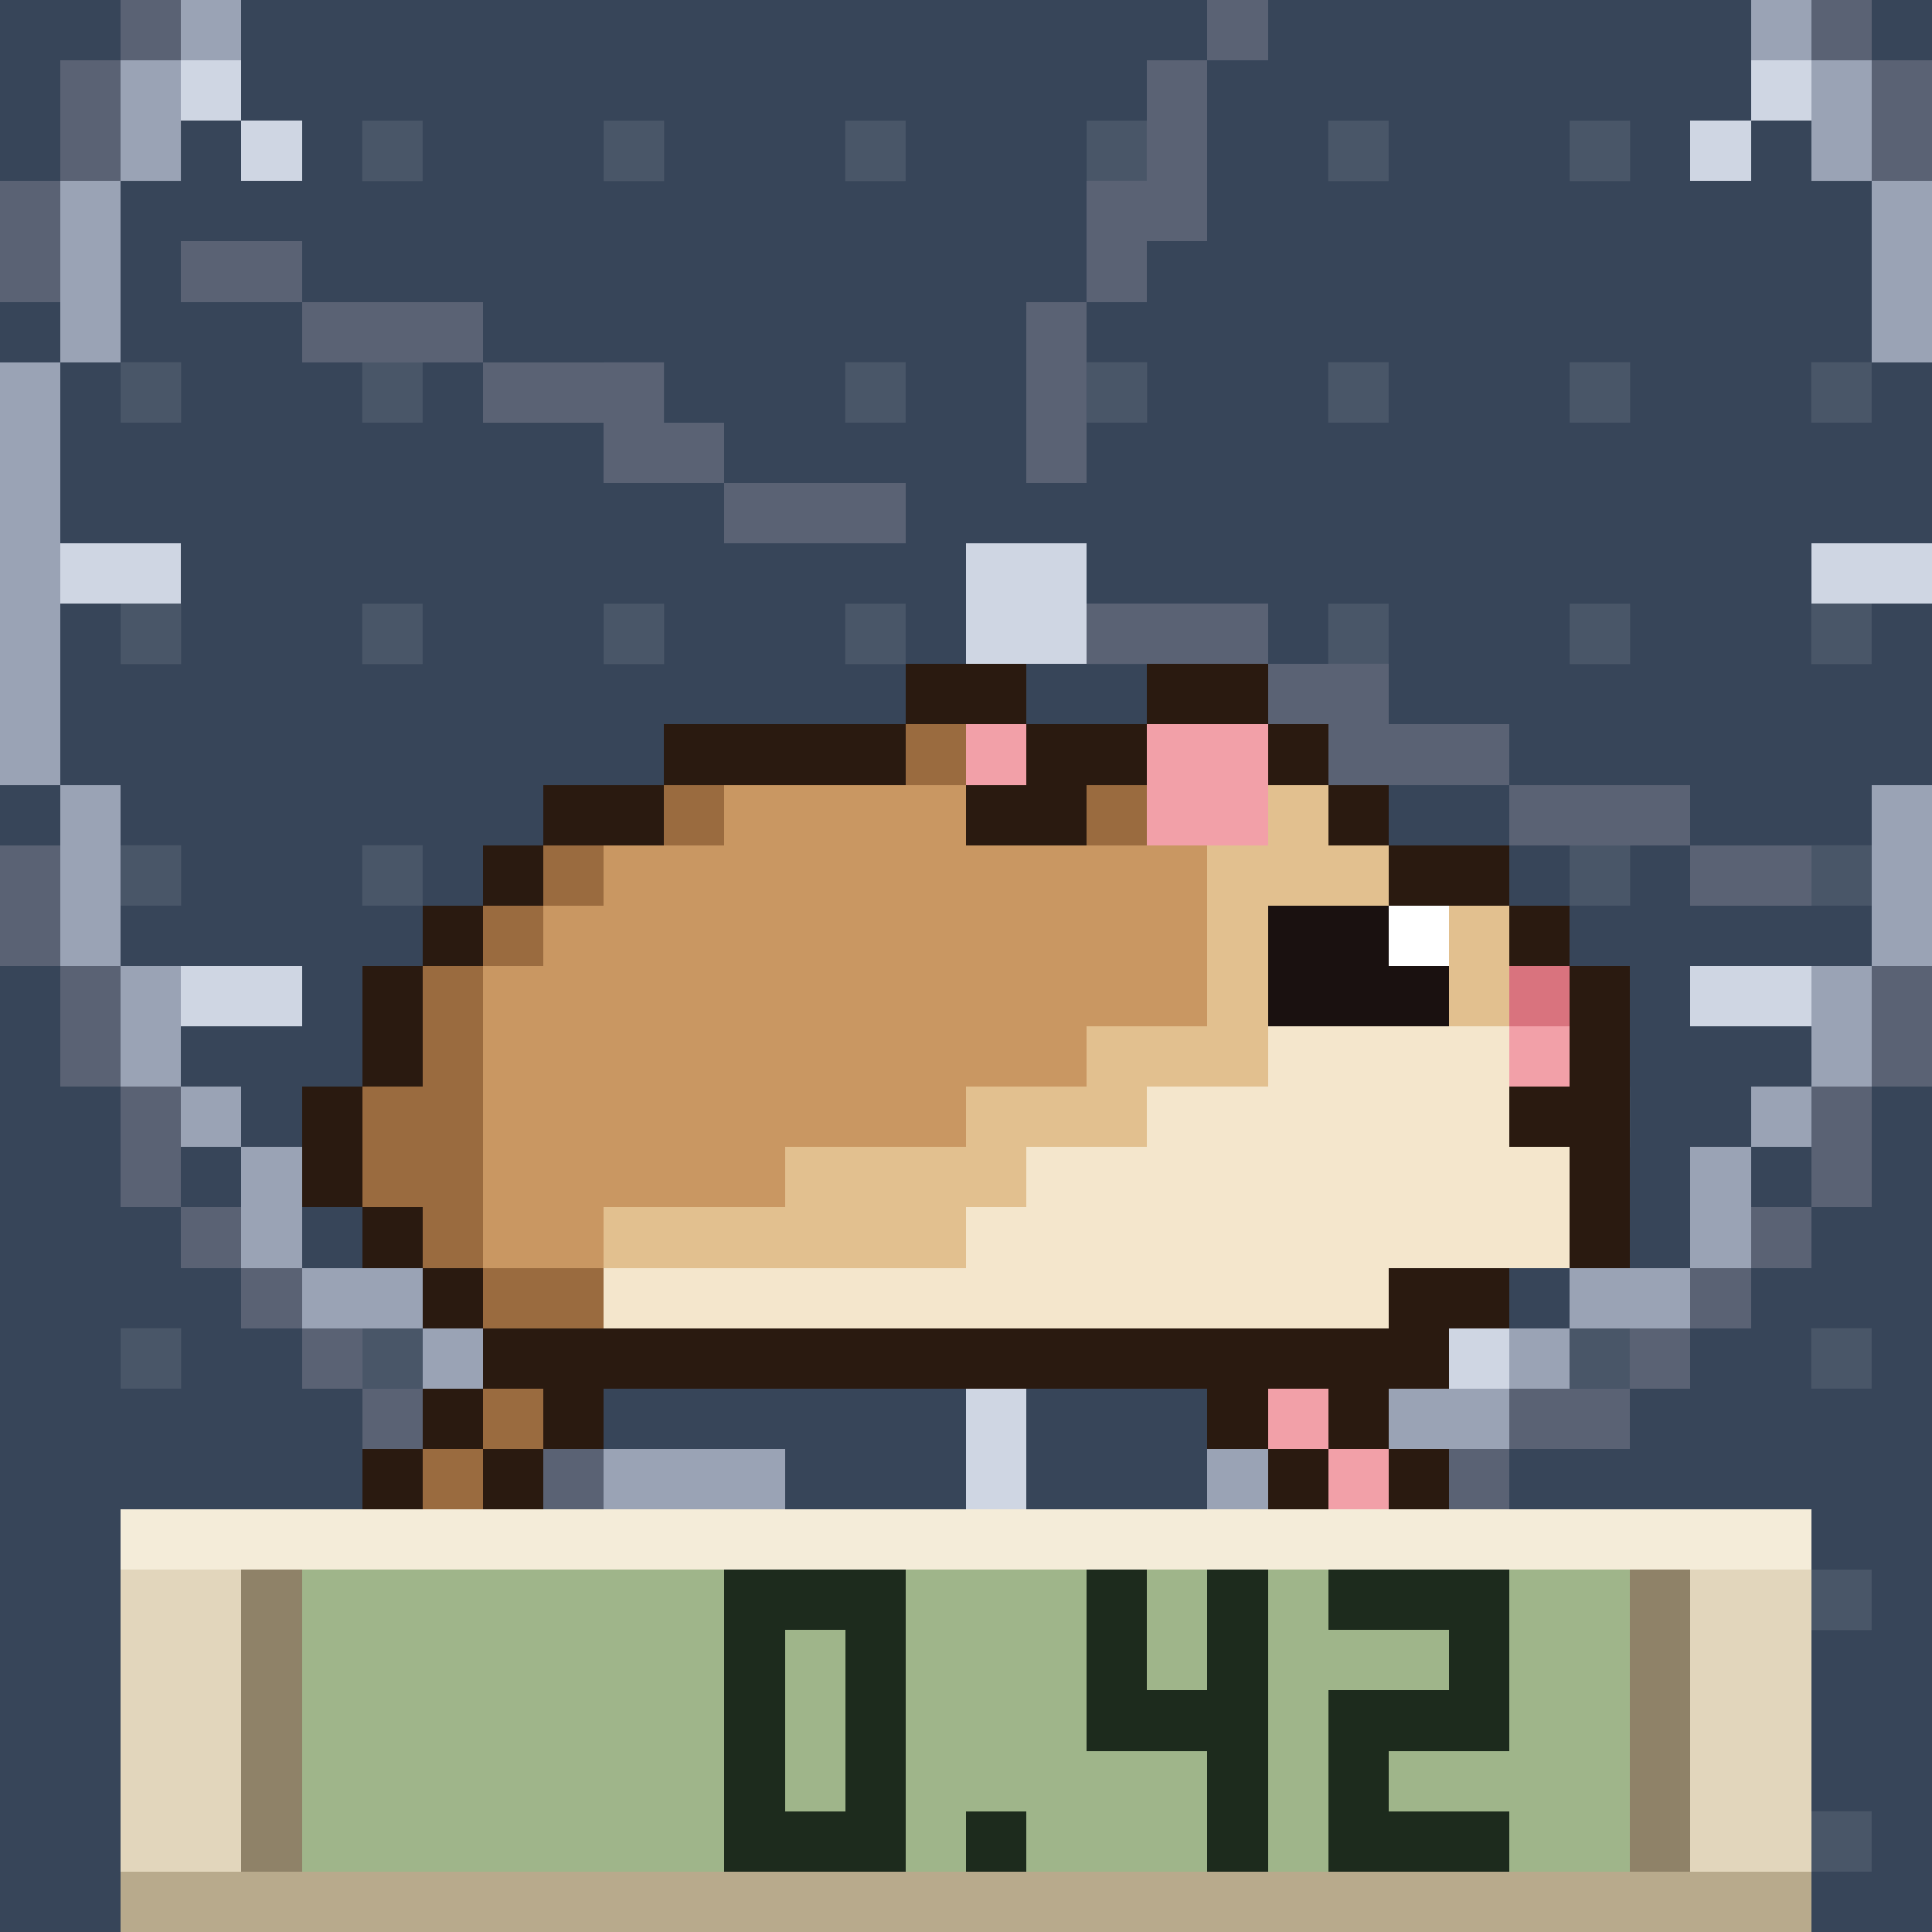
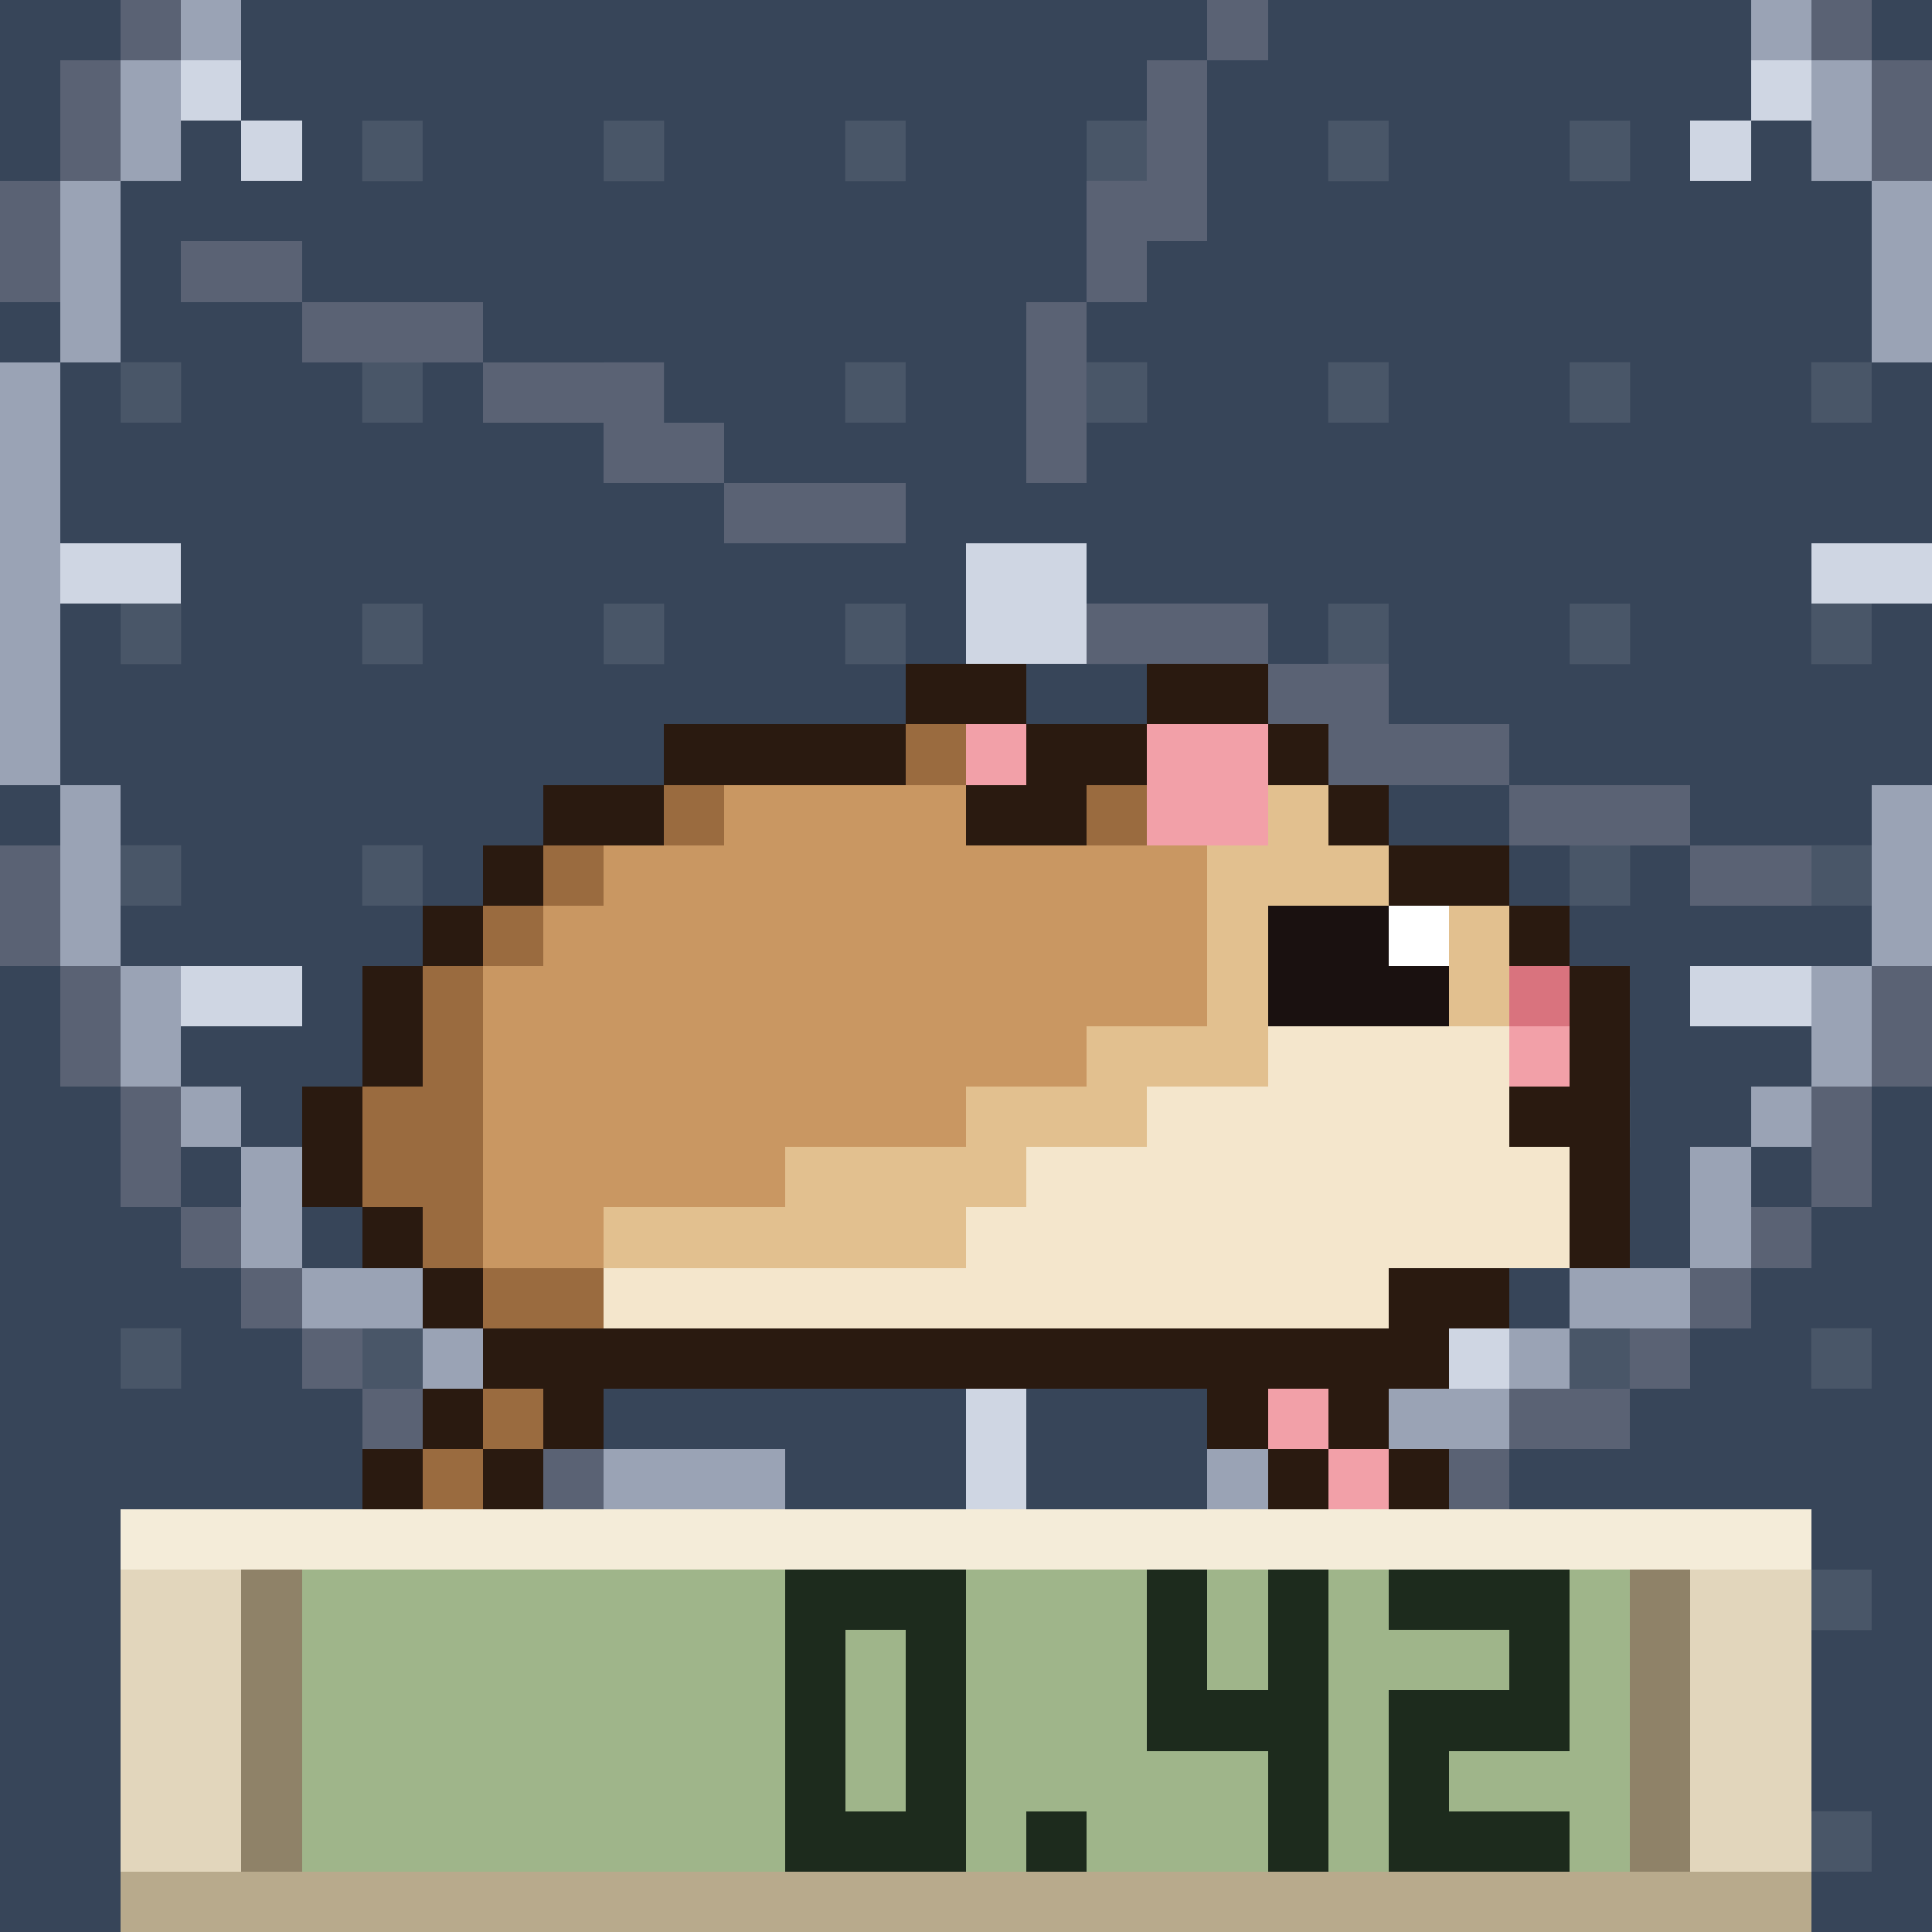
<svg xmlns="http://www.w3.org/2000/svg" viewBox="4 8 32 32" width="480" height="480" shape-rendering="crispEdges">
  <rect width="40" height="40" fill="#374559" />
  <defs>
    <pattern id="g" width="4" height="4" patternUnits="userSpaceOnUse">
      <rect x="2" y="2" width="1" height="1" fill="#fff" opacity=".09" />
    </pattern>
    <pattern id="v" width="1" height="1" patternUnits="userSpaceOnUse">
      <rect width=".4" height=".4" fill="#14505c" />
    </pattern>
  </defs>
  <rect width="40" height="40" fill="url(#g)" />
  <path stroke="#5a6274" d="M16 0.5h9M14 1.5h2M25 1.5h2M12 2.5h2M27 2.5h2M10 3.5h2M29 3.5h2M9 4.5h1M31 4.5h1M8 5.5h1M32 5.5h1M7 6.5h1M33 6.5h1M6 7.5h1M34 7.5h1M6 8.5h1M34 8.5h1M5 9.5h1M35 9.5h1M5 10.5h1M35 10.5h1M4 11.5h1M36 11.5h1M4 12.5h1M36 12.5h1M3 13.5h1M37 13.5h1M3 14.5h1M37 14.5h1M3 15.5h1M37 15.5h1M3 16.5h1M37 16.5h1M3 17.5h1M37 17.5h1M3 18.5h1M37 18.5h1M3 19.5h1M37 19.5h1M3 20.5h1M37 20.5h1M3 21.5h1M37 21.5h1M4 22.5h1M36 22.5h1M4 23.5h1M36 23.5h1M5 24.5h1M35 24.5h1M5 25.5h1M35 25.5h1M6 26.5h1M34 26.5h1M6 27.5h1M34 27.5h1M7 28.5h1M33 28.5h1M8 29.5h1M32 29.5h1M9 30.5h1M31 30.5h1M10 31.5h2M29 31.5h2M12 32.5h2M27 32.5h2M14 33.5h2M25 33.5h2M16 34.5h9" />
  <path stroke="#9aa3b5" d="M17 1.5h7M14 2.5h3M24 2.5h3M12 3.5h2M27 3.5h2M11 4.5h1M29 4.5h1M9 5.5h2M30 5.5h2M8 6.5h1M32 6.5h1M8 7.5h1M32 7.5h1M7 8.5h1M33 8.5h1M6 9.5h1M34 9.5h1M6 10.5h1M34 10.5h1M5 11.5h1M35 11.5h1M5 12.5h1M35 12.5h1M5 13.5h1M35 13.5h1M4 14.5h1M36 14.5h1M4 15.5h1M36 15.5h1M4 16.5h1M36 16.5h1M4 17.5h1M36 17.5h1M4 18.5h1M36 18.5h1M4 19.5h1M36 19.5h1M4 20.5h1M36 20.5h1M5 21.5h1M35 21.5h1M5 22.5h1M35 22.5h1M5 23.5h1M35 23.5h1M6 24.5h1M34 24.5h1M6 25.5h1M34 25.5h1M7 26.5h1M33 26.5h1M8 27.5h1M32 27.5h1M8 28.5h1M32 28.5h1M9 29.5h2M30 29.5h2M11 30.5h1M29 30.5h1M12 31.5h2M27 31.5h2M14 32.5h3M24 32.5h3M17 33.5h7" />
  <g opacity="1">
    <animate attributeName="opacity" values="1;0;0" dur="700ms" calcMode="discrete" repeatCount="indefinite" />
    <path stroke="#5a6274" d="M25 4.5h1M25 5.5h1M24 6.5h1M24 7.5h1M24 8.5h1M23 9.5h1M23 10.5h1M22 11.5h2M7 12.5h2M22 12.5h1M9 13.5h3M21 13.5h1M12 14.5h3M21 14.5h1M14 15.5h2M21 15.5h1M16 16.5h3M22 18.5h3M19 19.5h1M25 19.5h2M19 20.5h1M26 20.5h3M19 21.5h1M29 21.5h3M18 22.5h1M32 22.5h2M17 23.5h2M17 24.5h1M17 25.5h1M16 26.5h1M16 27.5h1M16 28.5h1M15 29.5h1M15 30.5h1" />
    <path stroke="#cfd6e3" d="M20 2.5h1M20 3.5h1M12 4.5h1M28 4.5h1M13 5.5h1M27 5.5h1M7 9.5h1M33 9.5h1M8 10.5h1M32 10.5h1M5 17.5h2M34 17.5h2M7 24.5h2M32 24.5h2M13 29.5h1M27 29.5h1M13 30.5h1M28 30.5h1M20 31.5h1M20 32.5h1" />
  </g>
  <g opacity="0">
    <animate attributeName="opacity" values="0;1;0" dur="700ms" calcMode="discrete" repeatCount="indefinite" />
    <path stroke="#5a6274" d="M11 6.5h1M12 7.5h1M13 8.5h1M31 8.5h1M14 9.5h1M30 9.5h1M14 10.5h1M29 10.5h1M15 11.5h2M27 11.5h2M16 12.5h1M26 12.5h1M17 13.5h1M25 13.5h2M18 14.5h1M24 14.5h1M18 15.5h2M22 15.5h2M22 16.5h1M18 18.5h1M17 19.5h2M21 19.5h2M16 20.5h1M22 20.5h1M14 21.5h2M23 21.5h1M14 22.5h1M24 22.5h1M12 23.5h2M24 23.5h2M11 24.5h1M26 24.5h1M10 25.5h1M26 25.5h1M9 26.5h1M27 26.5h1M28 27.5h1M29 28.5h1" />
    <path stroke="#cfd6e3" d="M23 2.5h1M15 3.5h1M22 3.5h1M15 4.5h1M29 6.5h2M9 7.5h1M9 8.5h1M33 12.5h2M5 14.5h1M6 15.5h1M34 19.5h1M35 20.5h1M6 22.5h2M31 26.5h1M31 27.5h1M10 28.5h2M25 30.5h1M18 31.5h1M25 31.5h1M17 32.5h1" />
  </g>
  <g opacity="0">
    <animate attributeName="opacity" values="0;0;1" dur="700ms" calcMode="discrete" repeatCount="indefinite" />
    <path stroke="#5a6274" d="M18 4.5h1M18 5.5h1M18 6.5h1M19 7.5h1M19 8.5h1M19 9.5h1M19 10.5h1M19 11.5h1M19 12.5h1M19 13.5h1M20 14.5h1M20 15.5h1M31 15.5h3M24 16.5h7M17 17.5h2M22 17.5h2M10 18.5h7M7 19.5h3M20 19.5h1M20 20.5h1M21 21.5h1M21 22.5h1M21 23.5h1M21 24.5h1M21 25.5h1M21 26.5h1M21 27.5h1M22 28.5h1M22 29.5h1M22 30.5h1" />
    <path stroke="#cfd6e3" d="M17 2.5h1M18 3.5h1M25 3.5h1M25 4.5h1M10 6.5h2M31 7.5h1M31 8.5h1M6 12.5h2M35 14.5h1M34 15.5h1M6 19.5h1M5 20.5h1M33 22.5h2M9 26.5h1M9 27.5h1M29 28.5h2M15 30.5h1M15 31.5h1M22 31.5h1M23 32.5h1" />
  </g>
  <path stroke="#cfd6e3" d="M20 17.5h2M20 18.5h2" />
  <path stroke="#2a1a10" d="M19 19.5h2M23 19.5h2M15 20.5h4M21 20.5h2M25 20.5h1M13 21.5h2M20 21.5h2M26 21.5h1M12 22.5h1M27 22.5h2M11 23.5h1M29 23.5h1M10 24.5h1M30 24.5h1M10 25.5h1M30 25.5h1M9 26.5h1M29 26.5h2M9 27.5h1M30 27.5h1M10 28.5h1M30 28.5h1M11 29.5h1M27 29.5h2M12 30.5h16" />
  <path stroke="#9a6b3f" d="M19 20.5h1M15 21.5h1M22 21.5h1M13 22.5h1M12 23.5h1M11 24.5h1M11 25.5h1M10 26.5h2M10 27.5h2M11 28.5h1M12 29.5h2" />
  <path stroke="#c99762" d="M16 21.5h4M14 22.5h10M13 23.5h11M12 24.5h12M12 25.5h10M12 26.5h8M12 27.5h5M12 28.5h2" />
  <path stroke="#e2c08f" d="M25 21.5h1M24 22.5h3M24 23.5h1M28 23.5h1M24 24.5h1M28 24.5h1M22 25.5h3M20 26.5h3M17 27.5h4M14 28.5h6" />
  <path stroke="#f4e6cc" d="M25 25.5h4M23 26.5h6M21 27.5h9M20 28.5h10M14 29.5h13" />
  <path stroke="#f2a0a8" d="M20 20.5h1M23 20.5h2M23 21.5h2M29 25.5h1" />
  <path stroke="#1a1110" d="M25 23.5h2M25 24.5h3" />
  <path stroke="#ffffff" d="M27 23.5h1" />
  <path stroke="#d9737e" d="M29 24.5h1" />
  <g opacity="1">
    <animate attributeName="opacity" values="1;0" dur="466ms" calcMode="discrete" repeatCount="indefinite" />
    <path stroke="#2a1a10" d="M11 31.5h1M13 31.5h1M24 31.5h1M26 31.5h1M10 32.5h1M12 32.5h1M25 32.5h1M27 32.5h1" />
    <path stroke="#9a6b3f" d="M12 31.5h1M11 32.5h1" />
    <path stroke="#f2a0a8" d="M25 31.5h1M26 32.5h1" />
  </g>
  <g opacity="0">
    <animate attributeName="opacity" values="0;1" dur="466ms" calcMode="discrete" repeatCount="indefinite" />
    <path stroke="#2a1a10" d="M13 31.5h1M15 31.5h1M21 31.5h1M23 31.5h1M14 32.5h2M23 32.5h1" />
    <path stroke="#9a6b3f" d="M14 31.5h1" />
    <path stroke="#f2a0a8" d="M22 31.5h1M22 32.5h1" />
  </g>
  <rect x="6" y="33" width="28" height="7" fill="#e2d6bc" />
  <rect x="6" y="33" width="28" height="1" fill="#f4ecd9" />
  <rect x="6" y="39" width="28" height="1" fill="#b8aa8c" />
  <rect x="8" y="34" width="24" height="5" fill="#8f8268" />
  <rect x="9" y="34" width="22" height="5" fill="#9fb58a" />
-   <path stroke="#1d2b1d" d="M16 34.5h3M16 35.5h1M18 35.5h1M16 36.5h1M18 36.5h1M16 37.5h1M18 37.5h1M16 38.5h3M20 38.5h1M22 34.5h1M24 34.5h1M22 35.5h1M24 35.5h1M22 36.5h3M24 37.5h1M24 38.5h1M26 34.5h3M28 35.5h1M26 36.5h3M26 37.5h1M26 38.5h3" />
+   <path stroke="#1d2b1d" d="M17 34.5h3M17 35.5h1M19 35.5h1M17 36.5h1M19 36.5h1M17 37.5h1M19 37.5h1M17 38.5h3M21 38.5h1M23 34.5h1M25 34.5h1M23 35.5h1M25 35.5h1M23 36.5h3M25 37.5h1M25 38.5h1M27 34.5h3M29 35.5h1M27 36.5h3M27 37.5h1M27 38.5h3" />
</svg>
